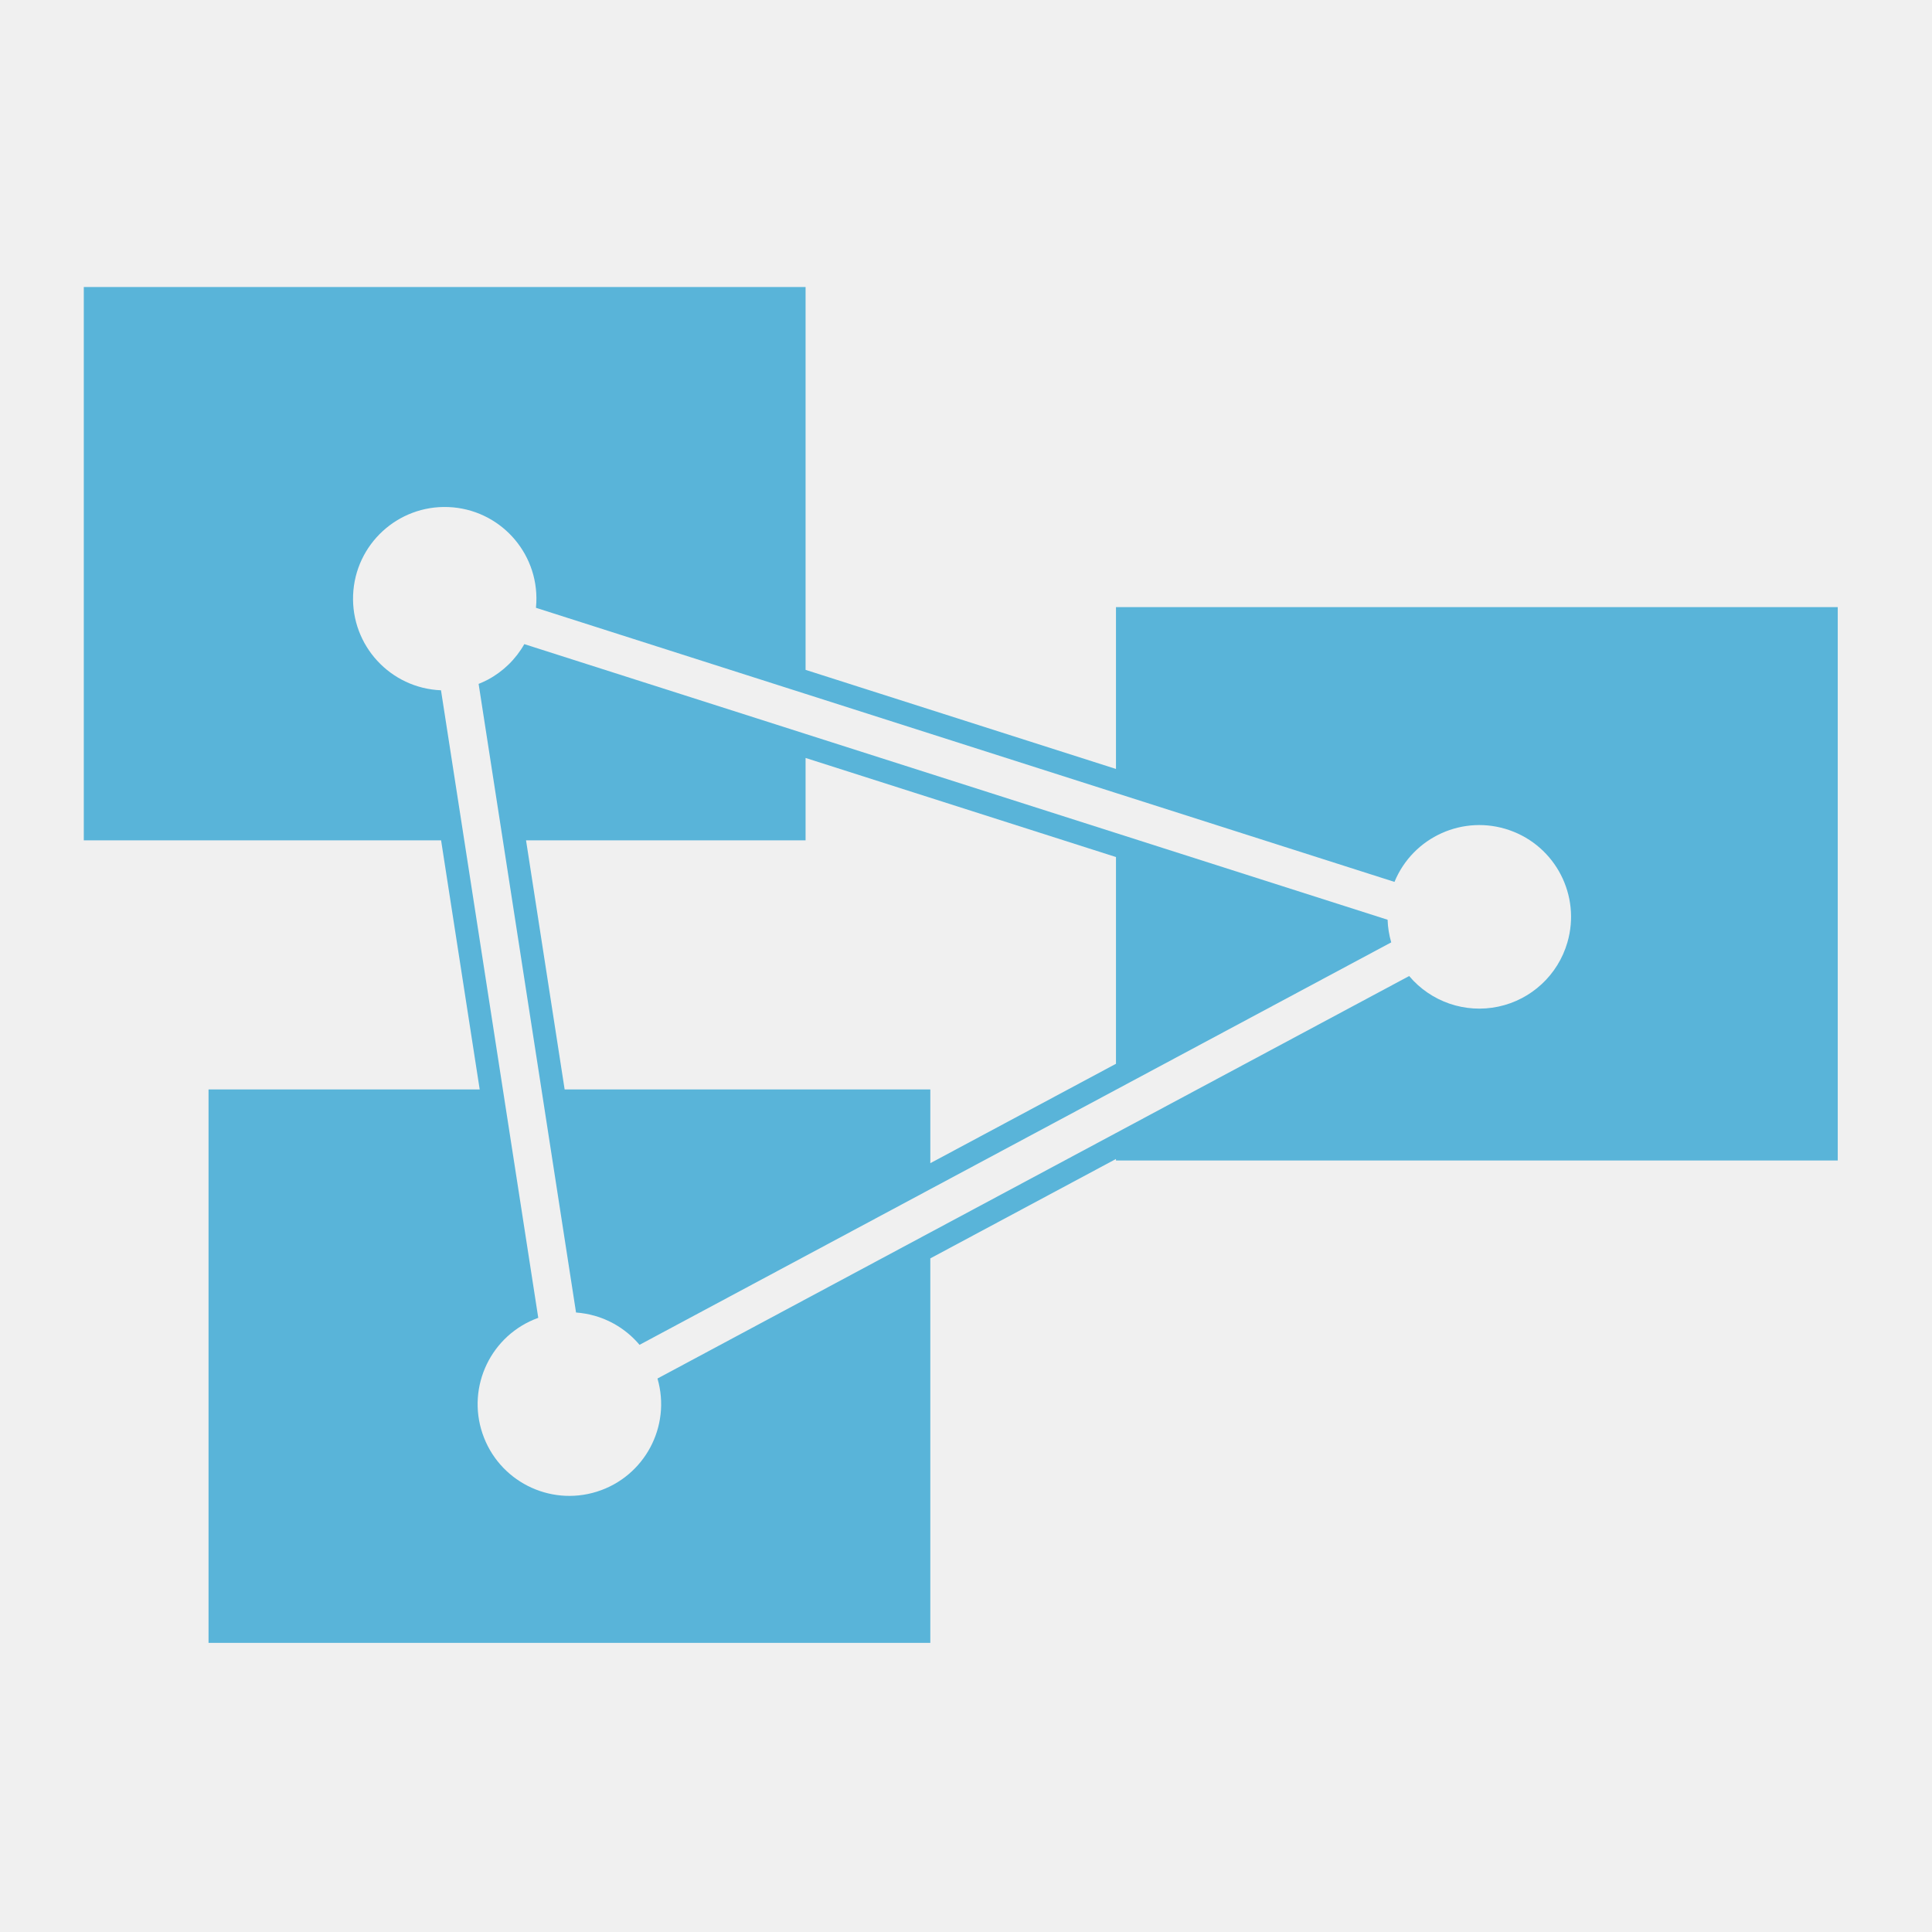
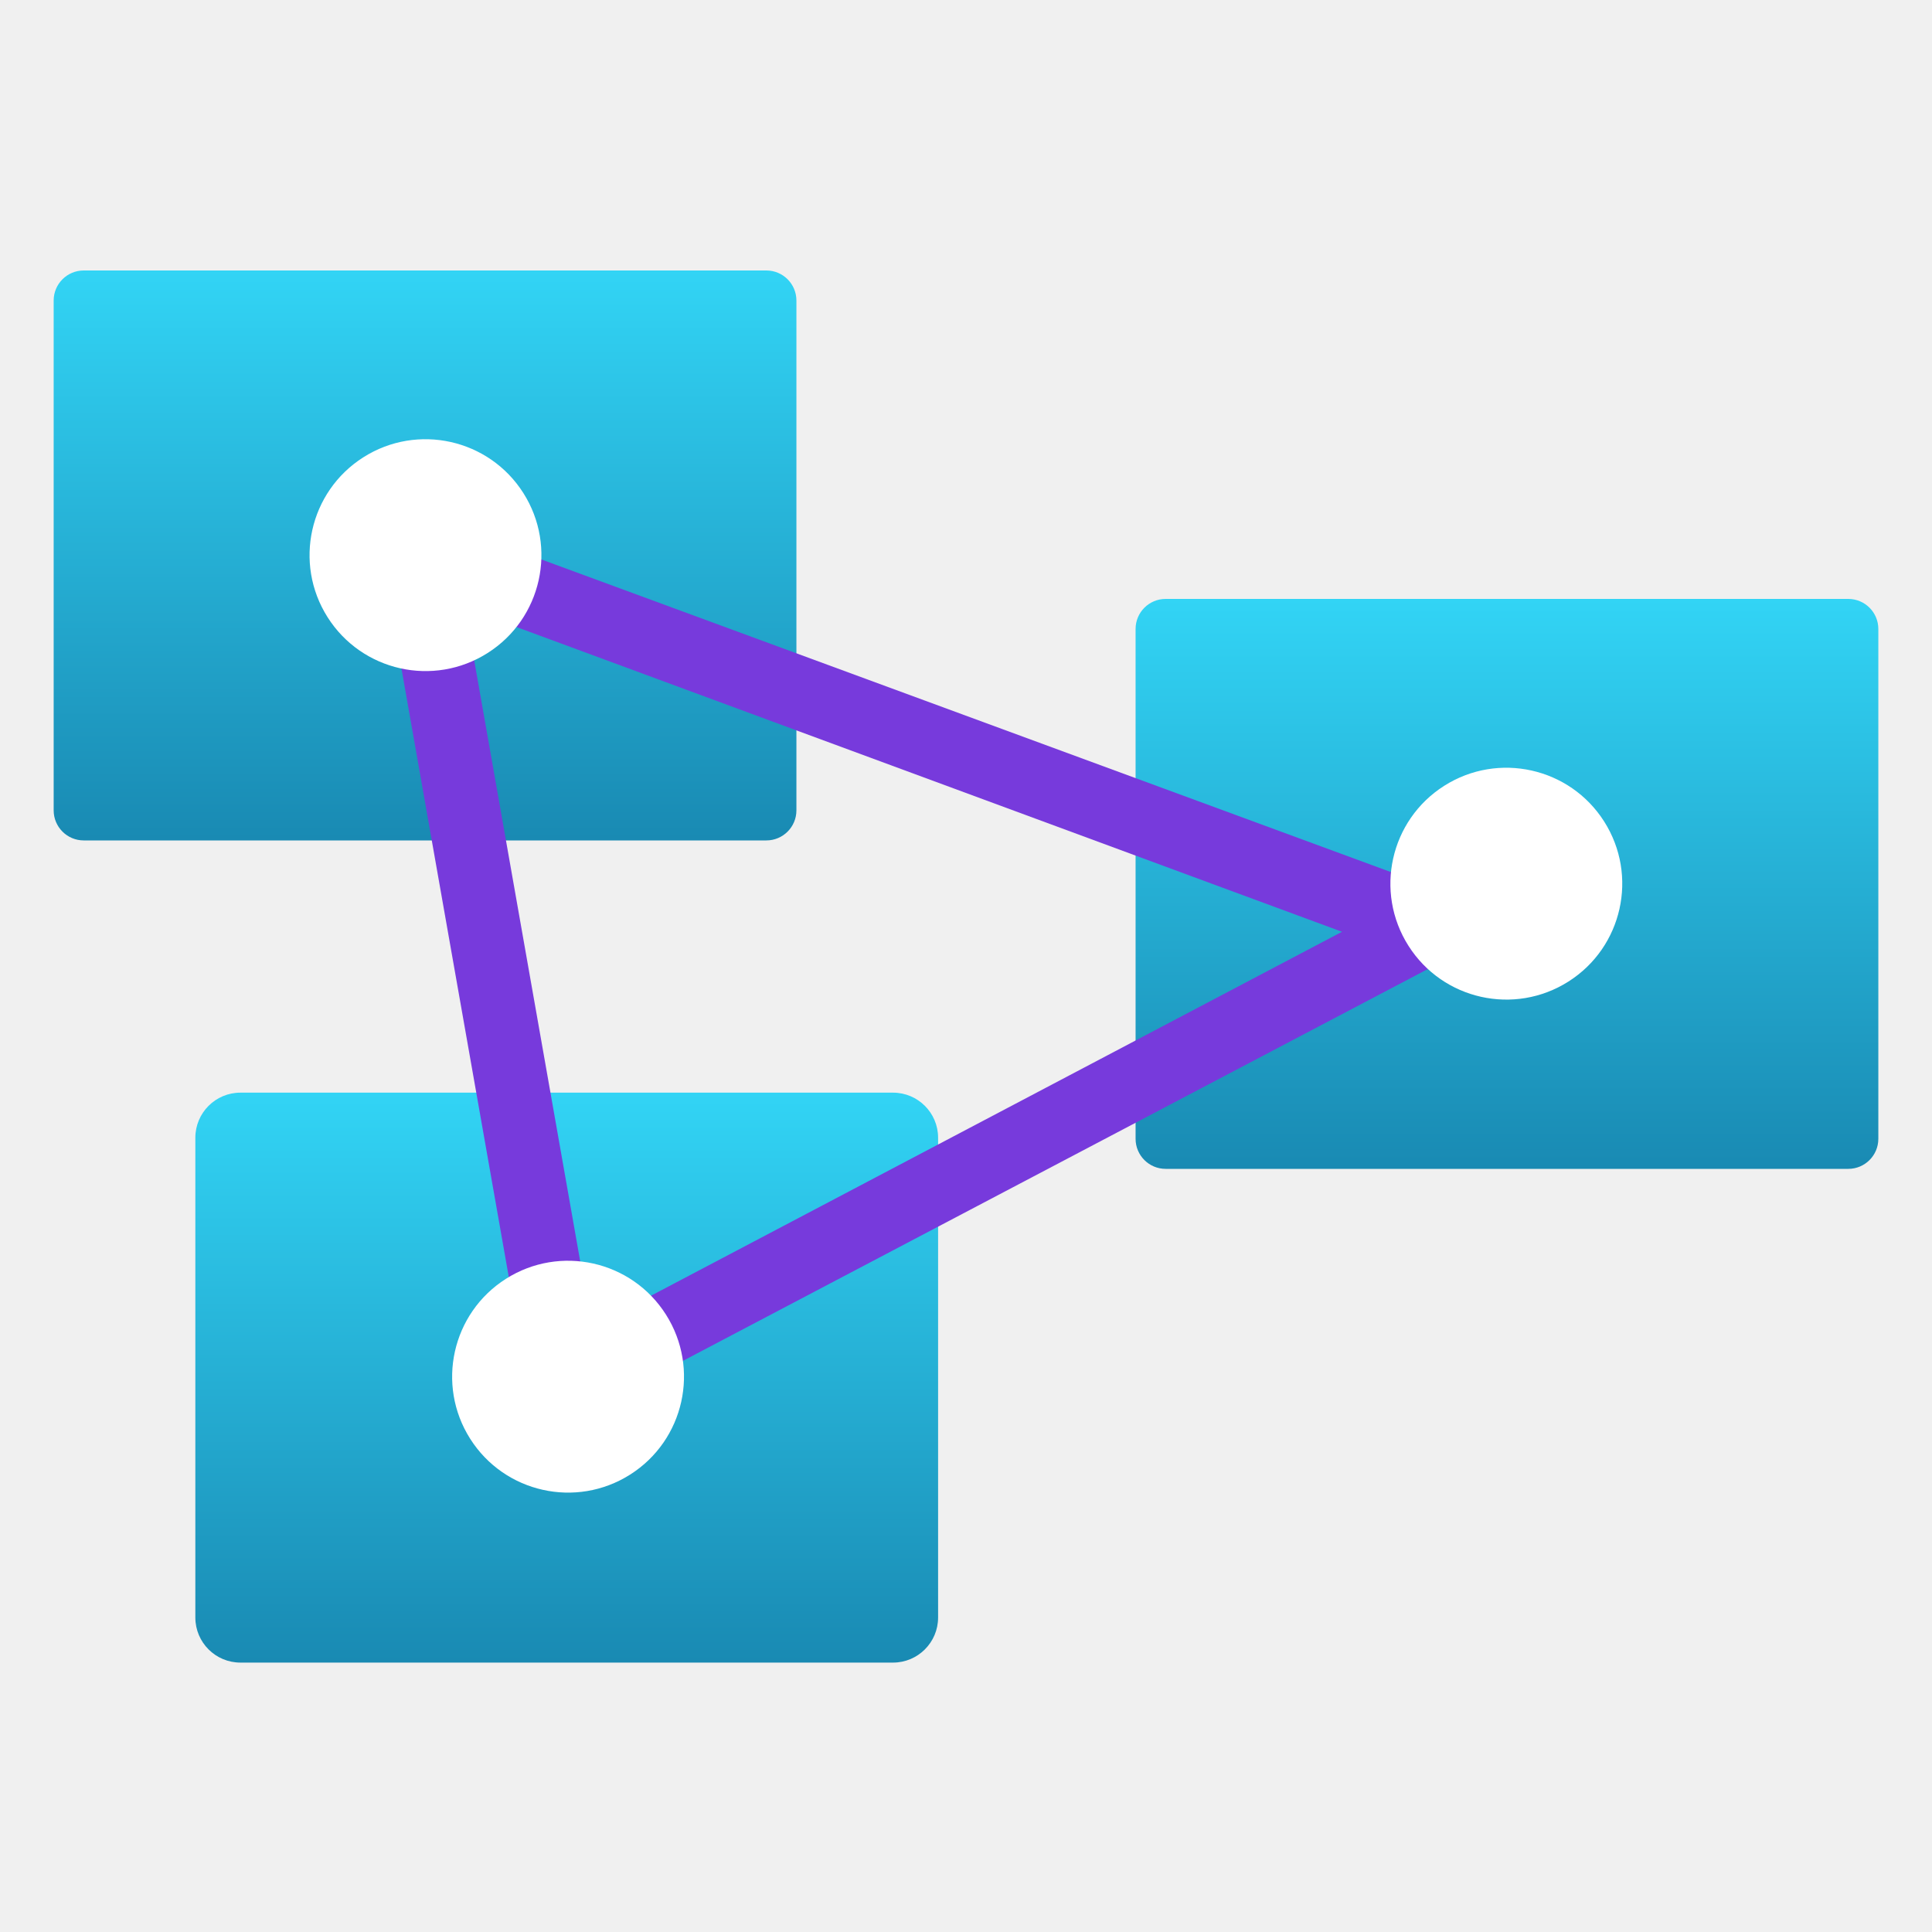
- <svg xmlns="http://www.w3.org/2000/svg" width="50px" height="50px" enable-background="new 0 0 50 50" version="1.1" viewBox="0 0 50 50" xml:space="preserve">
-   <g transform="matrix(.034068 0 0 .034068 2.1687 7.4274)">
-     <path class="msportalfx-svg-c15" d="m784.1 243.17v122.95l-235.8-75.279v-290.84h-548.3v420.37h271.42l29.328 189.23h-205.99v420.38h548.3v-292.06l141.04-75.515v1.147h548.3v-420.38zm342.93 254.69a69.685 69.685 0 0 1-120.21 25.571l-186.17 99.671-36.552 19.579-141.04 75.511-207.26 110.99a69.69 69.69 0 1 1-90.564-46.1l-12.717-82.1-14.165-91.384-29.327-189.23-5.669-36.554-12.007-77.451a69.654 69.654 0 1 1 72.427-66.766q-0.084 2.056-0.289 4.105l168.26 53.728 36.55 11.665 235.8 75.293 36.554 11.665 175.01 55.869a69.687 69.687 0 0 1 131.37 45.938z" fill="#59b4d9" />
-     <path class="msportalfx-svg-c15" d="m990.43 480.67-169.78-54.2-36.553-11.681-235.8-75.279-36.55-11.679-177.11-56.535a69.488 69.488 0 0 1-27.77 27.033 75.166 75.166 0 0 1-6.939 3.183l12.758 82.3 5.669 36.554 29.328 189.23 14.152 91.384 12.1 78.052a71.439 71.439 0 0 1 14.343 2.554 69.4 69.4 0 0 1 33.89 22.006l184.34-98.7 36.554-19.574 141.04-75.508 36.554-19.574 172.54-92.381a69.045 69.045 0 0 1-2.761-17.185zm-206.33 109.42-141.04 75.511v-56.005h-277.78l-29.327-189.23h212.35v-62.6l235.8 75.279z" fill="#59b4d9" />
-   </g>
+ <svg xmlns="http://www.w3.org/2000/svg" id="a6df9393-2bd7-4ac4-ba06-ab5f16ff5923" width="18" height="18" viewBox="0 0 18 18">
+   <defs>
+     <linearGradient id="fd591b35-0e01-4610-a025-8e017443b6ca" x1="3.96" y1="2.52" x2="3.96" y2="7.82" gradientUnits="userSpaceOnUse">
+       <stop offset="0" stop-color="#32d4f5" />
+       <stop offset="1" stop-color="#198ab3" />
+     </linearGradient>
+     <linearGradient id="bded69e0-afb1-4c25-aa81-a799bd12553b" x1="14.04" y1="5.58" x2="14.04" y2="10.89" gradientUnits="userSpaceOnUse">
+       <stop offset="0" stop-color="#32d4f5" />
+       <stop offset="1" stop-color="#198ab3" />
+     </linearGradient>
+     <linearGradient id="f25b6c72-365d-4ac2-a15c-1cace994f1e6" x1="5.29" y1="10.18" x2="5.29" y2="15.48" gradientUnits="userSpaceOnUse">
+       <stop offset="0" stop-color="#32d4f5" />
+       <stop offset="1" stop-color="#198ab3" />
+     </linearGradient>
+   </defs>
+   <rect x="0.5" y="2.52" width="6.92" height="5.31" rx="0.28" fill="url(#fd591b35-0e01-4610-a025-8e017443b6ca)" />
+   <rect x="10.58" y="5.58" width="6.92" height="5.31" rx="0.28" fill="url(#bded69e0-afb1-4c25-aa81-a799bd12553b)" />
+   <rect x="1.82" y="10.18" width="6.92" height="5.31" rx="0.42" fill="url(#f25b6c72-365d-4ac2-a15c-1cace994f1e6)" />
+   <path d="M13.15,8.92l.23-.64L4.82,5.13l-.23.63Zm.53-.09-.32-.6L5.29,12.48l.31.6ZM5,13.37l.67-.12L4.31,5.54l-.67.12Z" fill="#773adc" />
+   <circle cx="14.04" cy="8.23" r="1.08" transform="translate(-2.23 8.81) rotate(-32.41)" fill="#fff" />
+   <circle cx="3.96" cy="5.17" r="1.08" transform="translate(-2.15 2.93) rotate(-32.41)" fill="#fff" />
+   <circle cx="5.29" cy="12.83" r="1.08" transform="translate(-6.05 4.83) rotate(-32.41)" fill="#fff" />
</svg>
